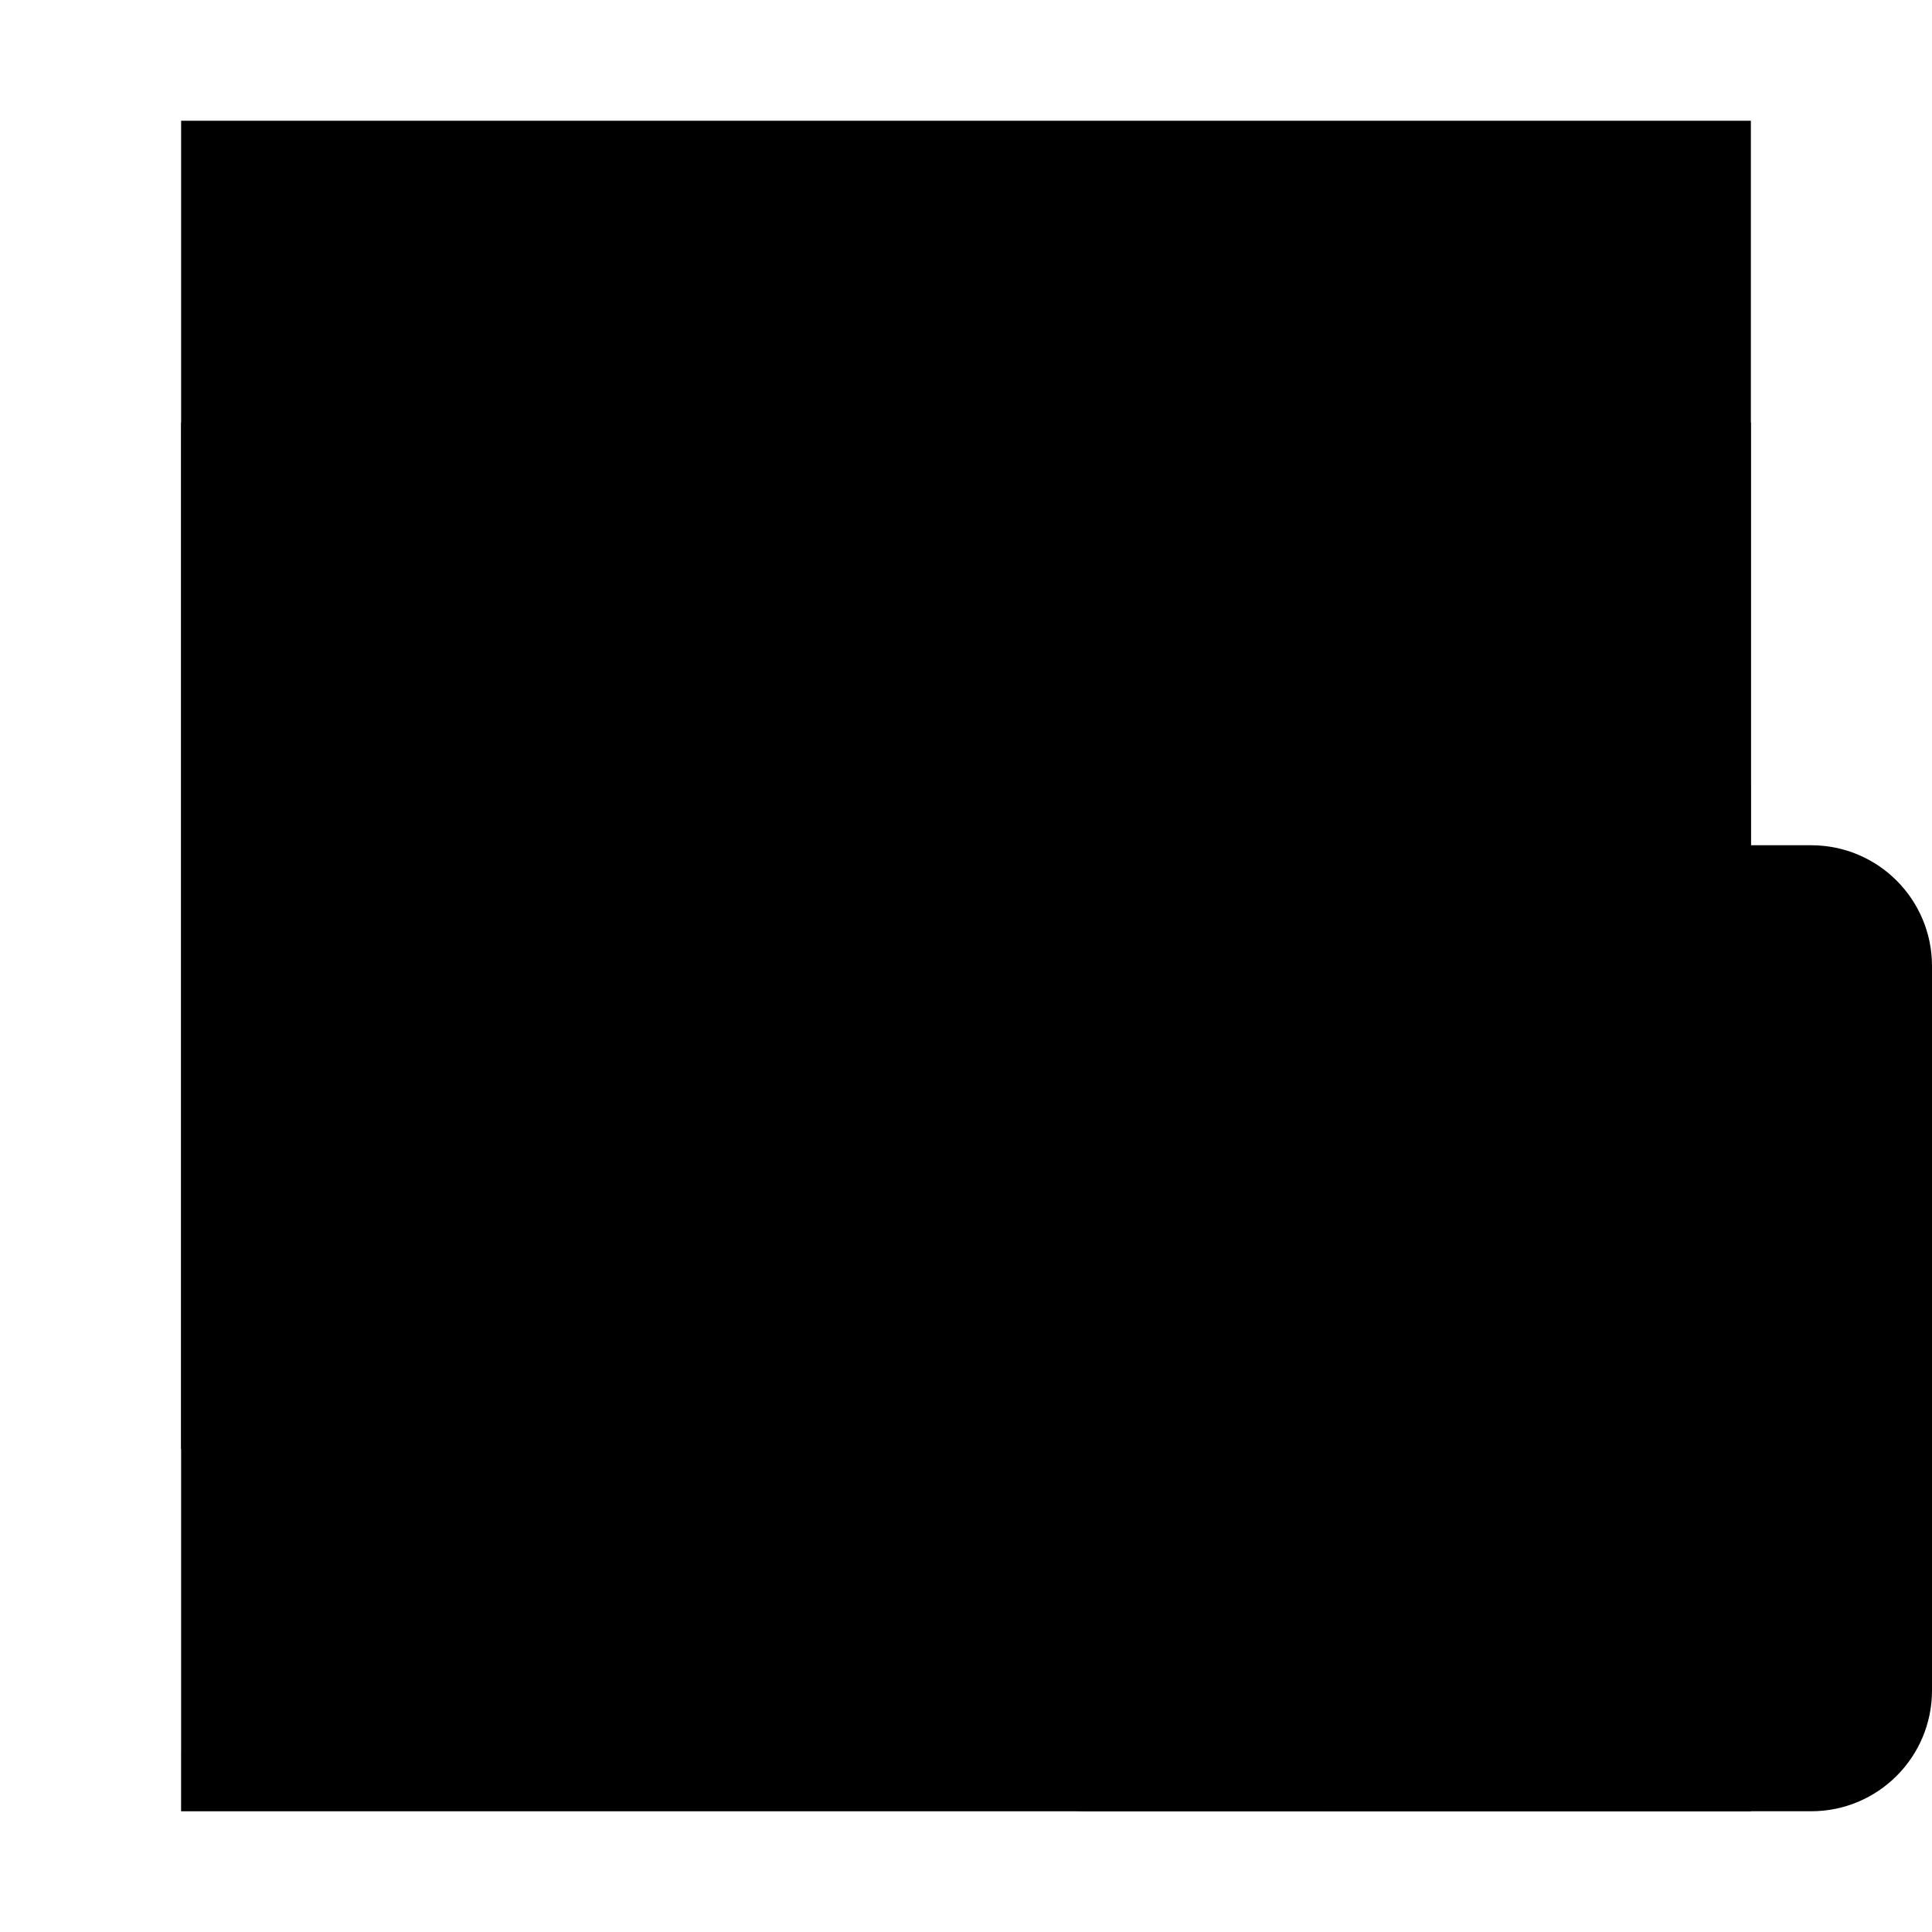
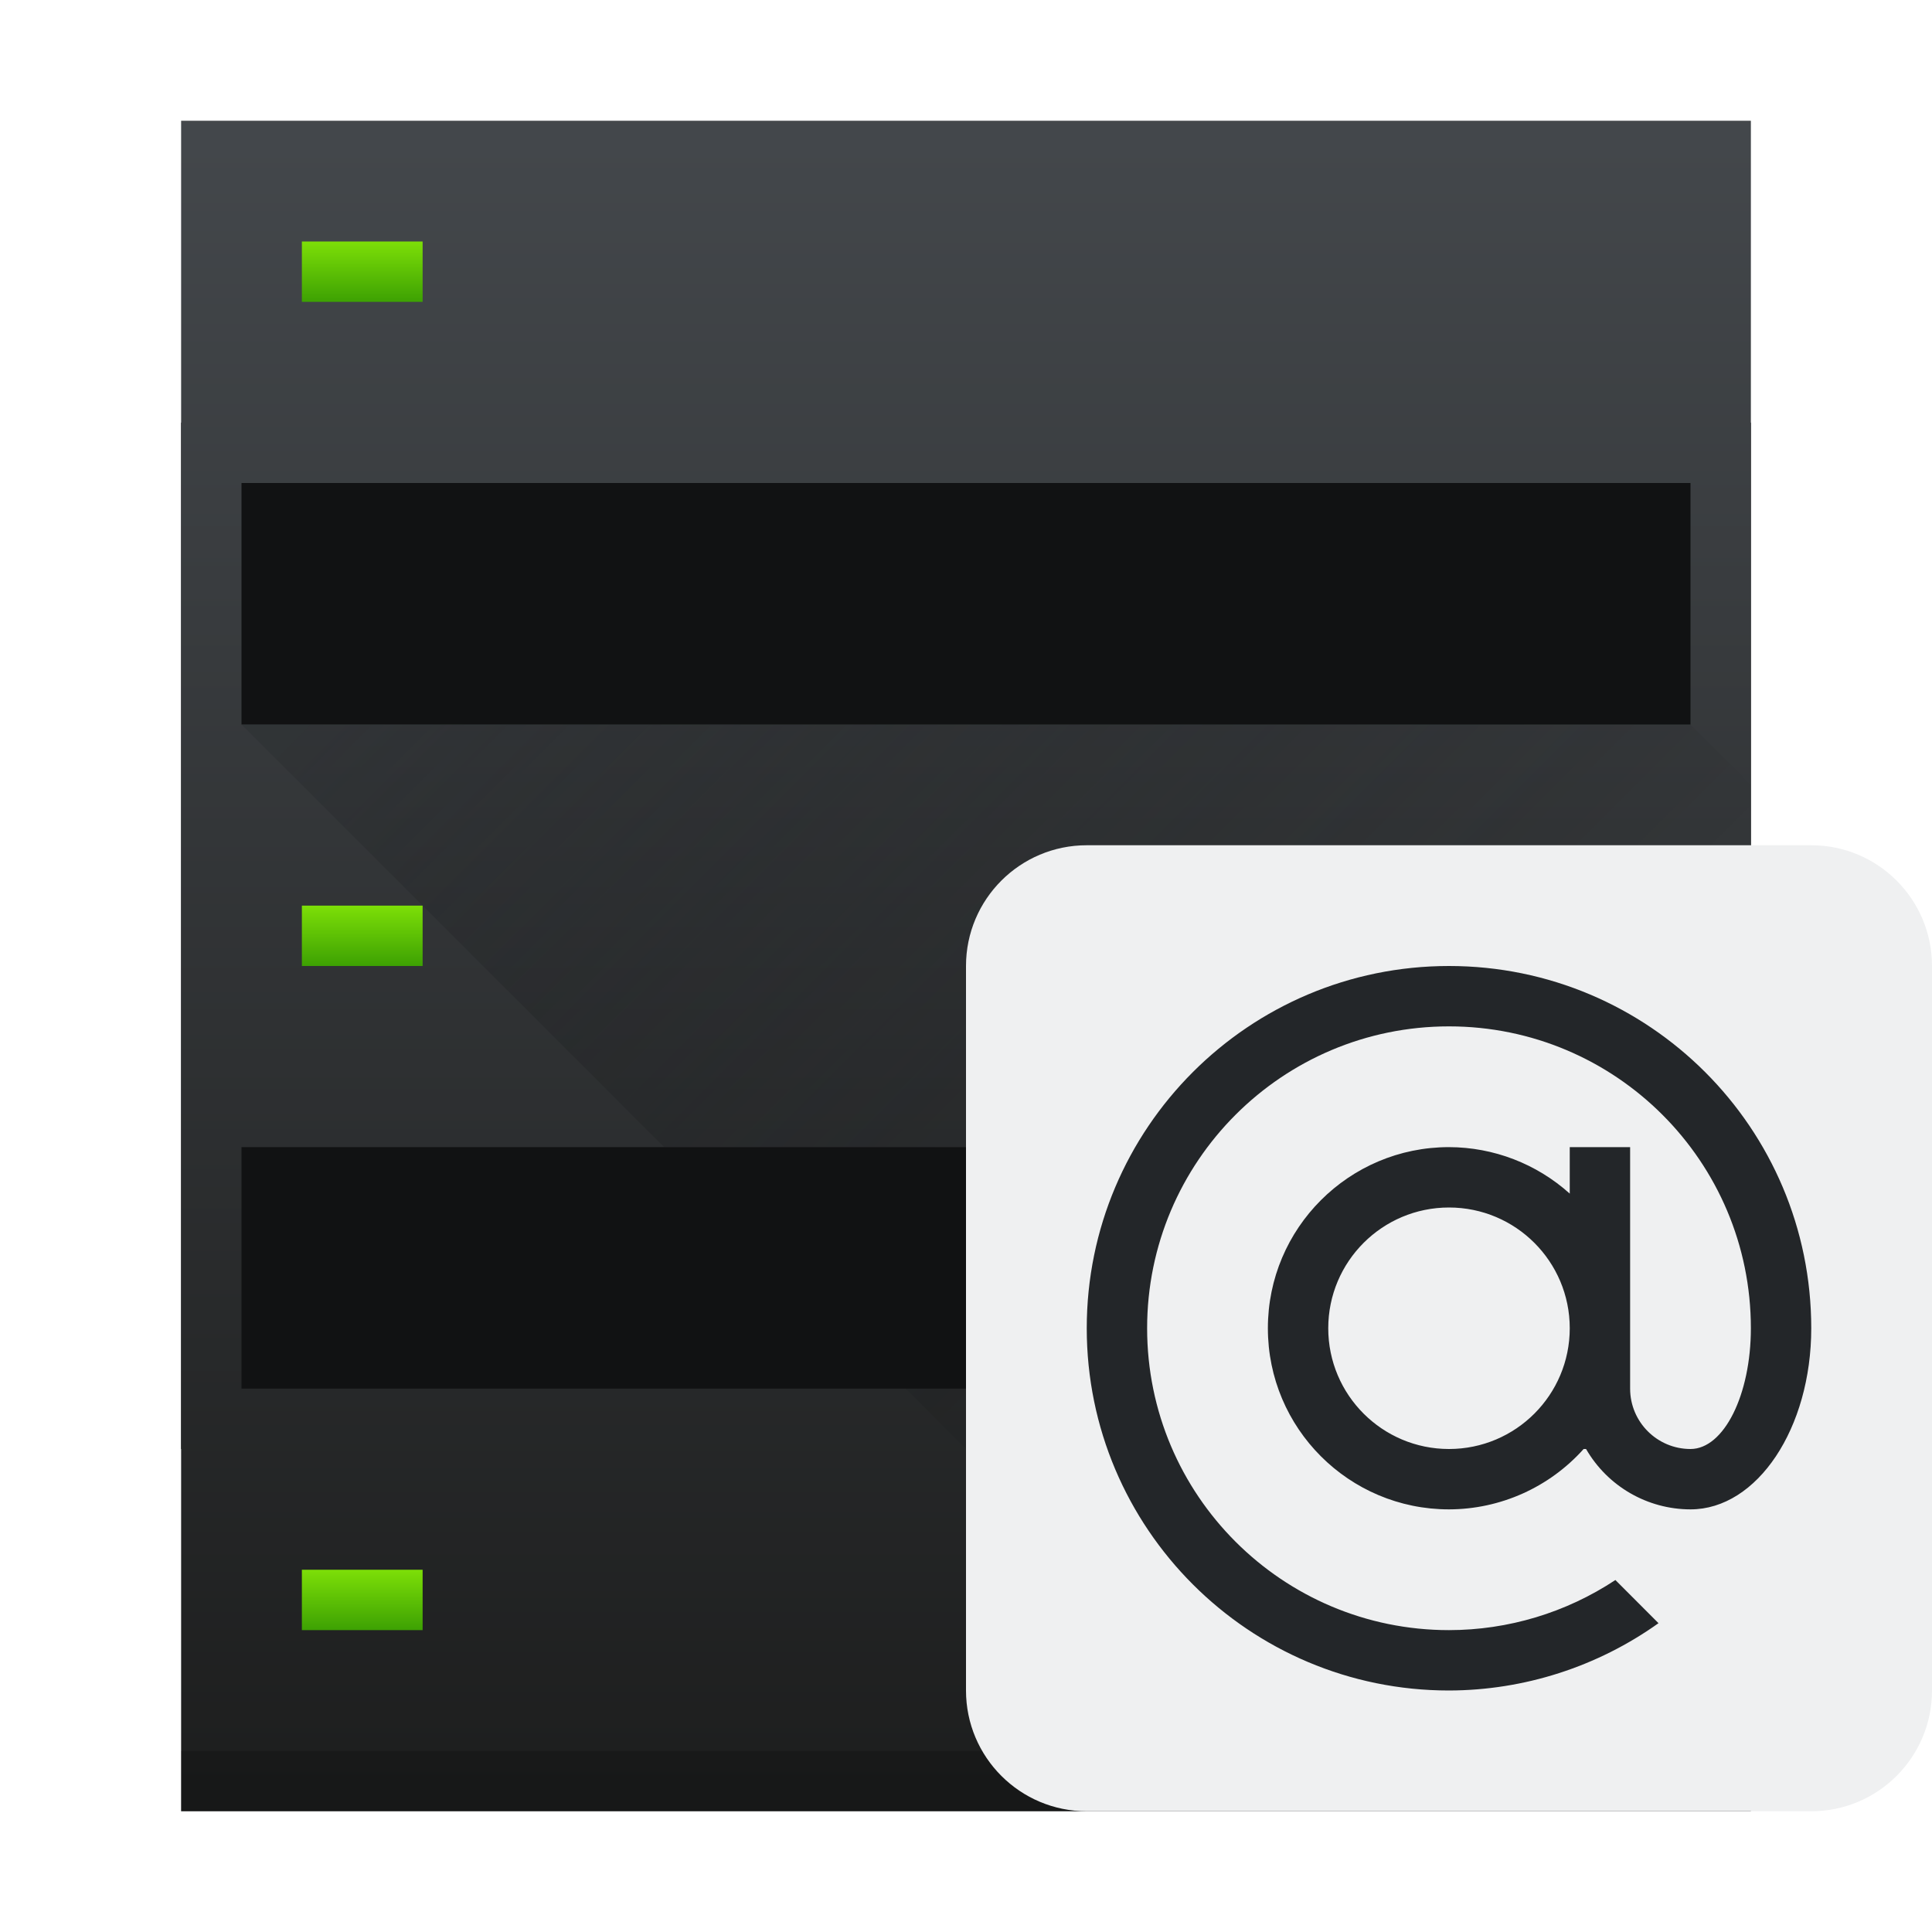
<svg xmlns="http://www.w3.org/2000/svg" xmlns:xlink="http://www.w3.org/1999/xlink" height="32" width="32">
  <linearGradient id="f" gradientUnits="userSpaceOnUse" x1="5" x2="18" y1="12" y2="25">
    <stop offset="0" stop-color="#292c2f" />
    <stop offset="1" stop-opacity="0" />
  </linearGradient>
  <linearGradient id="b" gradientTransform="matrix(.7 0 0 .7 -.7 -1.1)" gradientUnits="userSpaceOnUse" x2="0" y1="44" y2="4">
    <stop offset="0" stop-color="#1d1e1e" />
    <stop offset="1" stop-color="#44484c" />
  </linearGradient>
  <linearGradient id="c" x1="6" x2="6" xlink:href="#a" y1="5" y2="4" />
  <linearGradient id="d" x1="6" x2="6" xlink:href="#a" y1="16" y2="15" />
  <linearGradient id="e" x1="6" x2="6" xlink:href="#a" y1="27" y2="26" />
  <linearGradient id="a" gradientUnits="userSpaceOnUse" x2="0" y1="507.8" y2="506.8">
    <stop offset="0" stop-color="#3da103" />
    <stop offset="1" stop-color="#7ddf07" />
  </linearGradient>
-   <path d="M3 7h26v17H3z" style="" />
-   <path d="M3 2v28h26V2zm1 6h24v4H4zm0 11h24v4H4z" style="" />
+   <path d="M3 7h26v17H3z" fill="#111213" style="" />
+   <path d="M3 2v28h26V2zm1 6h24v4H4zm0 11h24v4H4z" fill="url(#b)" style="" />
  <path d="M3 29h26v1H3z" opacity=".2" style="" />
  <g stroke-width=".7" style="">
-     <path d="M5 4h2v1H5z" style="" />
-     <path d="M5 15h2v1H5z" style="" />
-     <path d="M5 26h2v1H5z" style="" />
+     <path d="M5 4h2v1H5z" fill="url(#c)" style="" />
+     <path d="M5 15h2v1H5z" fill="url(#d)" style="" />
+     <path d="M5 26h2v1H5z" fill="url(#e)" style="" />
  </g>
-   <path d="M4 12l7 7h17v4H15l7 7h7V13l-1-1z" fill-rule="evenodd" opacity=".4" style="" />
-   <rect height="16" rx="2" width="16" x="16" y="14" />
-   <path d="M24 16a6 6 0 0 0-6 6 6 6 0 0 0 6 6 6 6 0 0 0 3.47-1.115l-.714-.715A5 5 0 0 1 24 27a5 5 0 0 1-5-5 5 5 0 0 1 5-5 5 5 0 0 1 5 5 1 2 0 0 1-1 2 1 1 0 0 1-1-1v-4h-1v.77a3 3 0 0 0-2-.77 3 3 0 0 0-3 3 3 3 0 0 0 3 3 3 3 0 0 0 2.23-1h.04A2 2 0 0 0 28 25a2 3 0 0 0 2-3 6 6 0 0 0-6-6zm0 4a2 2 0 0 1 2 2 2 2 0 0 1-2 2 2 2 0 0 1-2-2 2 2 0 0 1 2-2z" style="" />
+   <path d="M4 12l7 7h17v4H15l7 7h7V13l-1-1z" fill="url(#f)" fill-rule="evenodd" opacity=".4" style="" />
+   <rect fill="#eff0f1" height="16" rx="2" width="16" x="16" y="14" />
+   <path d="M24 16a6 6 0 0 0-6 6 6 6 0 0 0 6 6 6 6 0 0 0 3.47-1.115l-.714-.715A5 5 0 0 1 24 27a5 5 0 0 1-5-5 5 5 0 0 1 5-5 5 5 0 0 1 5 5 1 2 0 0 1-1 2 1 1 0 0 1-1-1v-4h-1v.77a3 3 0 0 0-2-.77 3 3 0 0 0-3 3 3 3 0 0 0 3 3 3 3 0 0 0 2.23-1h.04A2 2 0 0 0 28 25a2 3 0 0 0 2-3 6 6 0 0 0-6-6zm0 4a2 2 0 0 1 2 2 2 2 0 0 1-2 2 2 2 0 0 1-2-2 2 2 0 0 1 2-2z" fill="#232629" style="" />
</svg>
